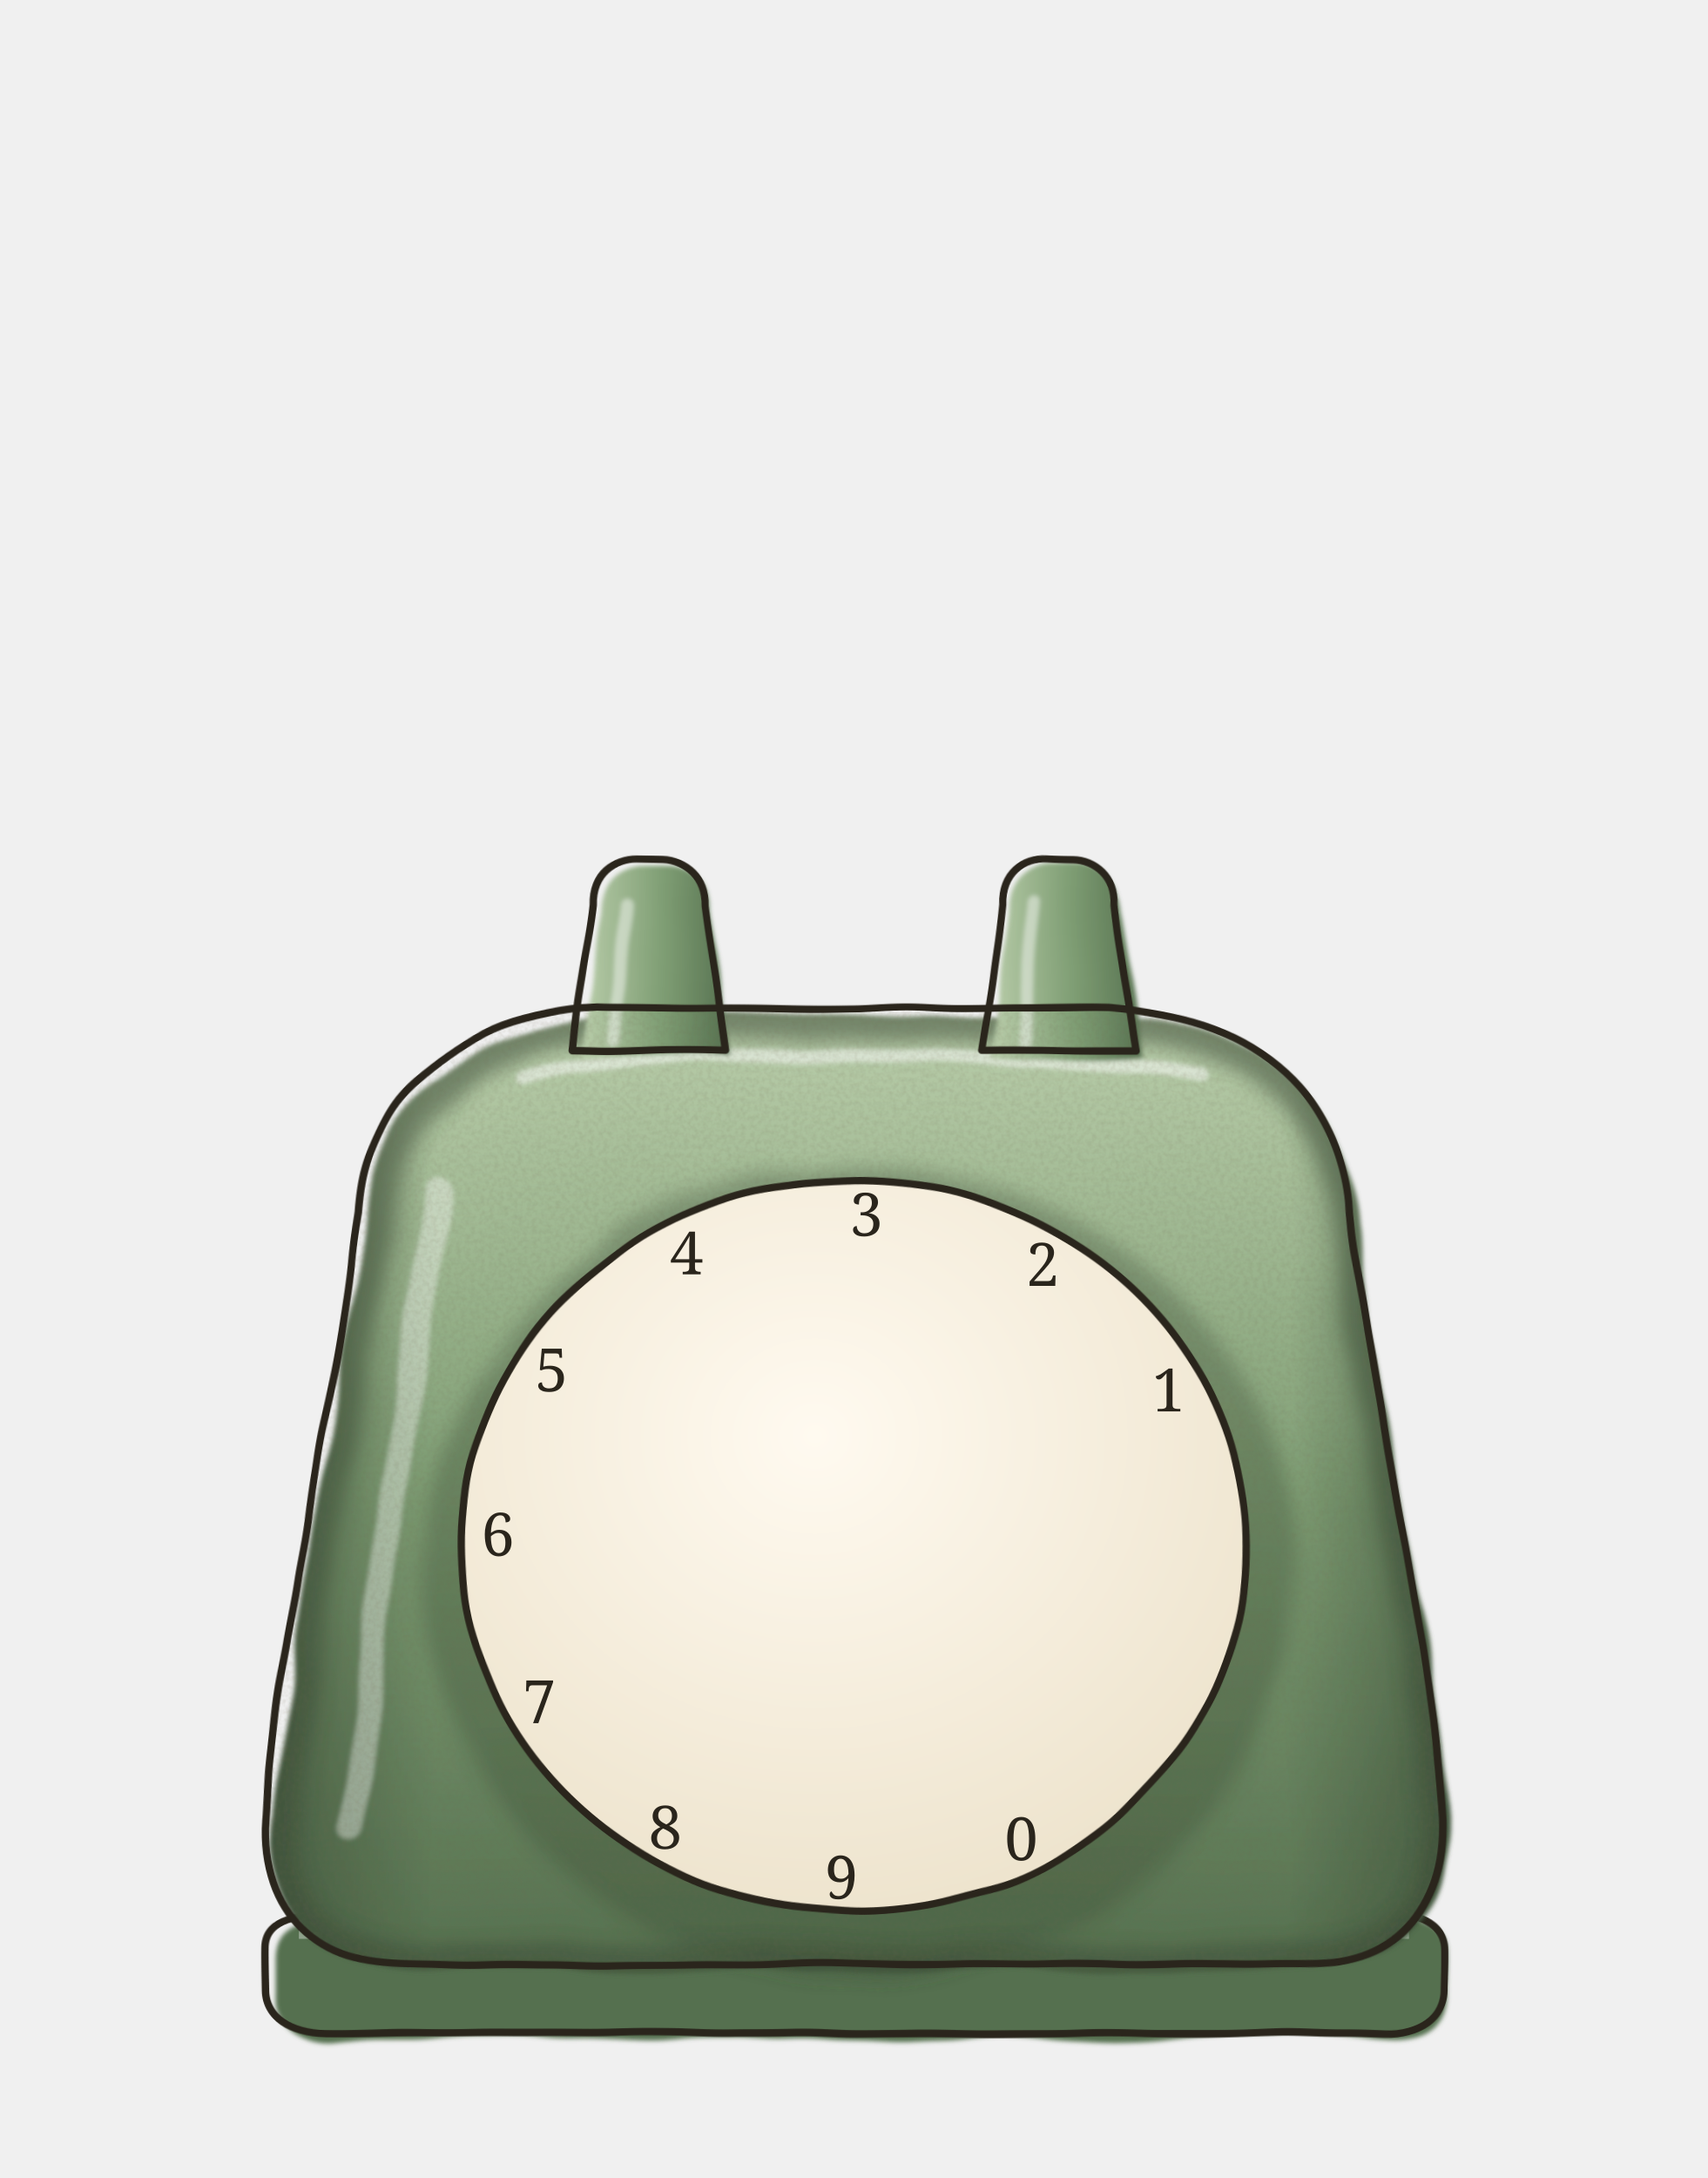
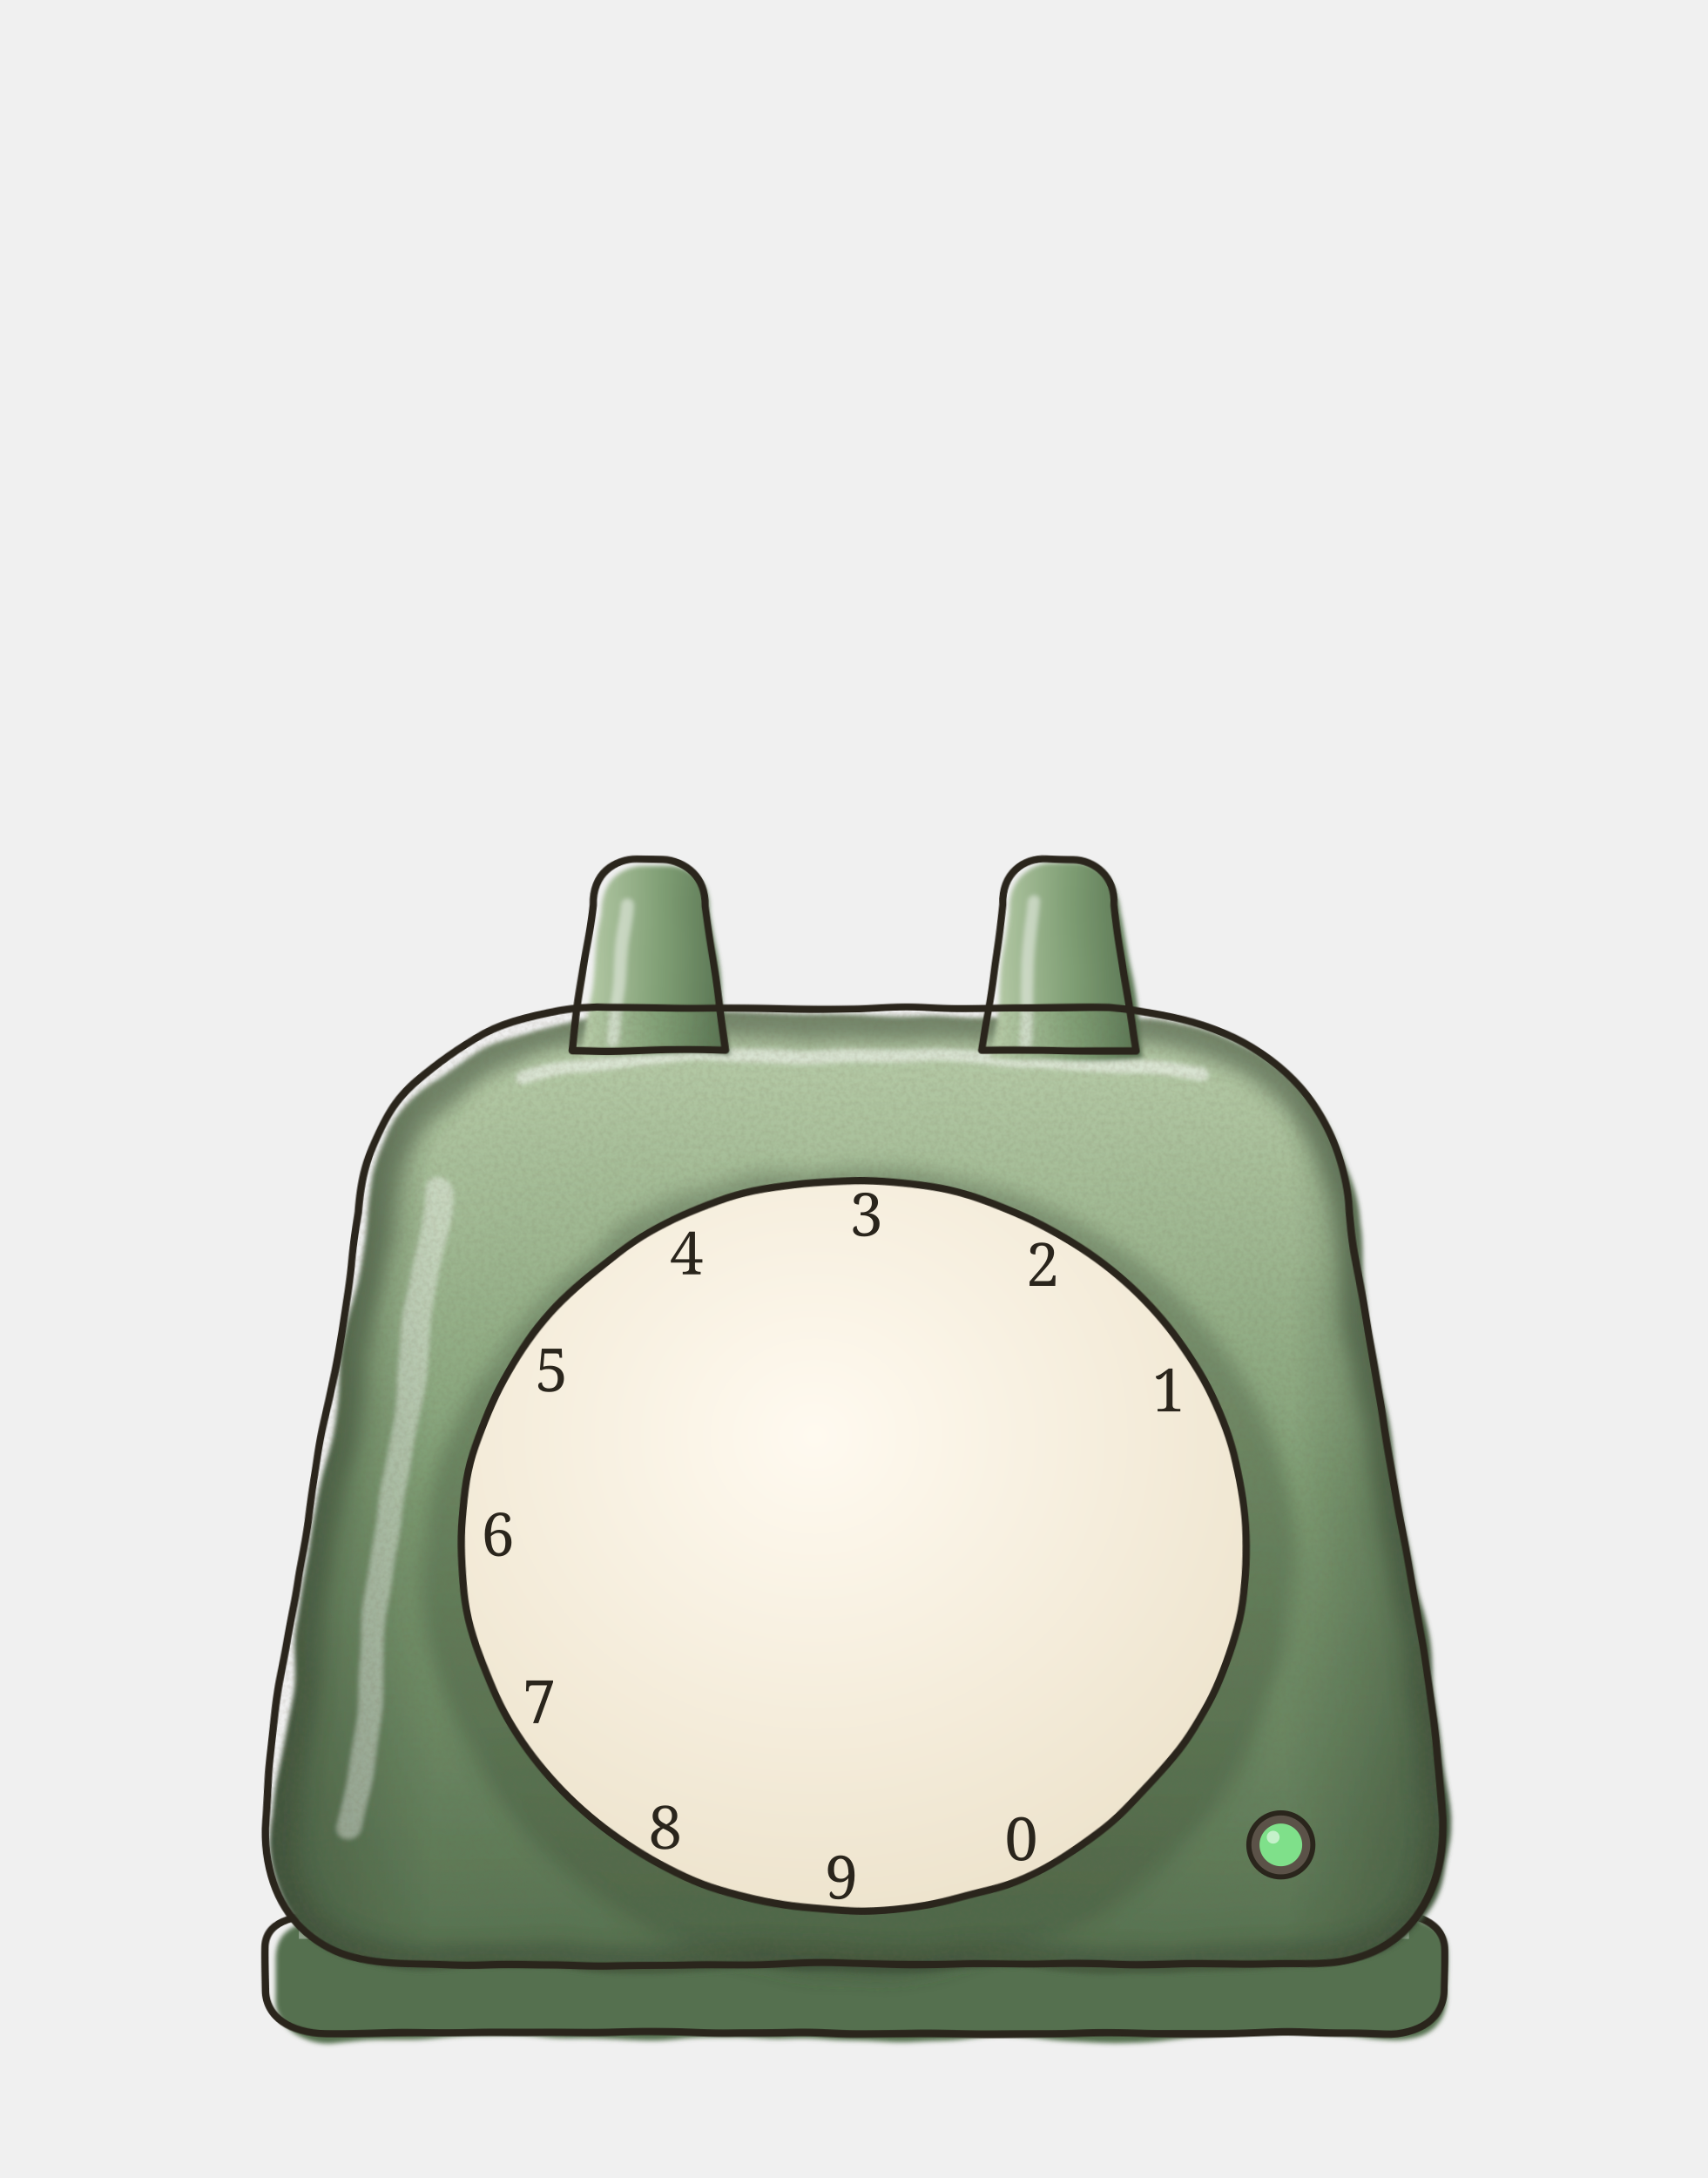
<svg xmlns="http://www.w3.org/2000/svg" viewBox="0 -70 400 510" width="400" height="510">
  <defs>
    <filter id="tlp-wobble" x="-5%" y="-5%" width="110%" height="110%">
      <feTurbulence type="fractalNoise" baseFrequency="0.035" numOctaves="2" seed="4" />
      <feDisplacementMap in="SourceGraphic" scale="1.6" />
    </filter>
    <filter id="tlp-wash" x="-10%" y="-10%" width="120%" height="120%">
      <feTurbulence type="fractalNoise" baseFrequency="0.022" numOctaves="3" seed="9" result="n" />
      <feDisplacementMap in="SourceGraphic" in2="n" scale="5" />
      <feGaussianBlur stdDeviation="0.5" />
    </filter>
    <filter id="tlp-grain" x="0" y="0" width="100%" height="100%">
      <feTurbulence type="fractalNoise" baseFrequency="0.9" numOctaves="2" seed="3" />
      <feColorMatrix values="0 0 0 0 0.16  0 0 0 0 0.13  0 0 0 0 0.08  0 0 0 -1.6 1.05" />
      <feComposite in2="SourceGraphic" operator="in" />
    </filter>
    <filter id="tlp-edge" x="-5%" y="-5%" width="110%" height="110%">
      <feGaussianBlur stdDeviation="2.2" />
    </filter>
    <filter id="tlp-soft" x="-30%" y="-60%" width="160%" height="220%">
      <feGaussianBlur stdDeviation="8" />
    </filter>
    <linearGradient id="tlp-body" x1="0" y1="0" x2="0" y2="1">
      <stop offset="0" style="stop-color:#b9cdaa" />
      <stop offset=".5" style="stop-color:#7f9e74" />
      <stop offset="1" style="stop-color:#55704f" />
    </linearGradient>
    <linearGradient id="tlp-side" x1="0" y1="0" x2="1" y2="0">
      <stop offset="0" style="stop-color:#3a4d36" stop-opacity=".6" />
      <stop offset=".14" style="stop-color:#3a4d36" stop-opacity="0" />
      <stop offset=".86" style="stop-color:#3a4d36" stop-opacity="0" />
      <stop offset="1" style="stop-color:#3a4d36" stop-opacity=".65" />
    </linearGradient>
    <linearGradient id="tlp-deck" x1="0" y1="0" x2="0" y2="1">
      <stop offset="0" style="stop-color:#b9cdaa" />
      <stop offset="1" style="stop-color:#7f9e74" />
    </linearGradient>
    <linearGradient id="tlp-post" x1="0" y1="0" x2="1" y2="0">
      <stop offset="0" style="stop-color:#b9cdaa" />
      <stop offset=".55" style="stop-color:#7f9e74" />
      <stop offset="1" style="stop-color:#55704f" />
    </linearGradient>
    <linearGradient id="tlp-hand" x1="0" y1="0" x2="0" y2="1">
      <stop offset="0" style="stop-color:#b9cdaa" />
      <stop offset=".5" style="stop-color:#7f9e74" />
      <stop offset="1" style="stop-color:#55704f" />
    </linearGradient>
    <linearGradient id="tlp-cup" x1="0" y1="0" x2="0" y2="1">
      <stop offset="0" style="stop-color:#b9cdaa" />
      <stop offset=".35" style="stop-color:#7f9e74" />
      <stop offset="1" style="stop-color:#55704f" />
    </linearGradient>
    <radialGradient id="tlp-plate" cx=".45" cy=".35" r=".8">
      <stop offset="0" stop-color="#fffaf0" />
      <stop offset="1" stop-color="#eadfc6" />
    </radialGradient>
    <radialGradient id="tlp-card" cx=".45" cy=".35" r=".75">
      <stop offset="0" stop-color="#fffdf6" />
      <stop offset="1" stop-color="#f1e7d2" />
    </radialGradient>
    <radialGradient id="tlp-wheelfill" cx=".4" cy=".3" r=".9">
      <stop offset="0" stop-color="#ffffff" stop-opacity=".55" />
      <stop offset=".7" stop-color="#ffffff" stop-opacity=".14" />
      <stop offset="1" style="stop-color:#3a4d36" stop-opacity=".3" />
    </radialGradient>
    <linearGradient id="tlp-metal" x1="0" y1="0" x2="1" y2="1">
      <stop offset="0" stop-color="#f6f3ec" />
      <stop offset=".5" stop-color="#bdb6a8" />
      <stop offset="1" stop-color="#7d766a" />
    </linearGradient>
    <clipPath id="tlp-faceclip">
      <path d="M84 214 C86 184 108 168 140 166 L260 166 C292 168 314 184 316 214 C322 262 336 318 338 356 C339 378 326 390 304 390 L96 390 C74 390 61 378 62 356 C64 318 78 262 84 214 Z" />
    </clipPath>
    <clipPath id="tlp-handclip">
      <path d="M56 200 C48 172 50 134 66 116 C80 100 102 96 126 96 C162 86 238 86 274 96 C298 96 320 100 334 116 C350 134 352 172 344 200 C338 216 294 218 284 202 C280 180 274 158 258 146 C228 132 172 132 142 146 C126 158 120 180 116 202 C106 218 62 216 56 200 Z" />
    </clipPath>
  </defs>
  <g filter="url(#tlp-wash)" transform="translate(1.5 1.5)">
    <path d="M62 386 C62 380 68 378 76 378 L324 378 C332 378 338 380 338 386 L338 396 C338 402 332 406 324 406 L76 406 C68 406 62 402 62 396 Z" style="fill:#55704f" />
  </g>
  <g filter="url(#tlp-wobble)">
    <path d="M62 386 C62 380 68 378 76 378 L324 378 C332 378 338 380 338 386 L338 396 C338 402 332 406 324 406 L76 406 C68 406 62 402 62 396 Z" fill="none" stroke="#2a251c" stroke-width="1.7" stroke-linecap="round" stroke-linejoin="round" />
  </g>
  <path d="M70 383 L330 383" stroke="#ffffff" stroke-opacity=".35" stroke-width="2" fill="none" />
  <g filter="url(#tlp-wash)" transform="translate(1.5 1.5)">
    <path d="M84 214 C86 184 108 168 140 166 L260 166 C292 168 314 184 316 214 C322 262 336 318 338 356 C339 378 326 390 304 390 L96 390 C74 390 61 378 62 356 C64 318 78 262 84 214 Z" fill="url(#tlp-body)" />
    <path d="M84 214 C86 184 108 168 140 166 L260 166 C292 168 314 184 316 214 C322 262 336 318 338 356 C339 378 326 390 304 390 L96 390 C74 390 61 378 62 356 C64 318 78 262 84 214 Z" fill="url(#tlp-side)" />
    <g clip-path="url(#tlp-faceclip)">
      <path d="M84 214 C86 184 108 168 140 166 L260 166 C292 168 314 184 316 214 C322 262 336 318 338 356 C339 378 326 390 304 390 L96 390 C74 390 61 378 62 356 C64 318 78 262 84 214 Z" fill="none" style="stroke:#3a4d36" stroke-opacity=".55" stroke-width="12" filter="url(#tlp-edge)" />
    </g>
    <path d="M100 206 C96 250 86 306 80 356" fill="none" stroke="#ffffff" stroke-opacity=".38" stroke-width="6" stroke-linecap="round" />
    <path d="M120 180 C150 174 250 174 280 180" fill="none" stroke="#ffffff" stroke-opacity=".5" stroke-width="3" stroke-linecap="round" />
    <ellipse cx="200" cy="297" rx="102" ry="94.9" style="fill:#3a4d36" opacity=".35" filter="url(#tlp-edge)" />
    <path d="M134 176 L139 142 C139 135 144 131 149 131 L155 131 C160 131 165 135 165 142 L170 176 Z" fill="url(#tlp-post)" />
    <path d="M145 140 L142 172" stroke="#ffffff" stroke-opacity=".45" stroke-width="3" stroke-linecap="round" fill="none" />
    <path d="M230 176 L235 142 C235 135 240 131 245 131 L251 131 C256 131 261 135 261 142 L266 176 Z" fill="url(#tlp-post)" />
    <path d="M241 140 L238 172" stroke="#ffffff" stroke-opacity=".45" stroke-width="3" stroke-linecap="round" fill="none" />
  </g>
  <g opacity=".16" filter="url(#tlp-grain)">
    <path d="M84 214 C86 184 108 168 140 166 L260 166 C292 168 314 184 316 214 C322 262 336 318 338 356 C339 378 326 390 304 390 L96 390 C74 390 61 378 62 356 C64 318 78 262 84 214 Z" fill="#000" />
  </g>
  <g filter="url(#tlp-wobble)">
    <path d="M84 214 C86 184 108 168 140 166 L260 166 C292 168 314 184 316 214 C322 262 336 318 338 356 C339 378 326 390 304 390 L96 390 C74 390 61 378 62 356 C64 318 78 262 84 214 Z" fill="none" stroke="#2a251c" stroke-width="1.7" stroke-linecap="round" stroke-linejoin="round" />
    <path d="M134 176 L139 142 C139 135 144 131 149 131 L155 131 C160 131 165 135 165 142 L170 176 Z" fill="none" stroke="#2a251c" stroke-width="1.7" stroke-linecap="round" stroke-linejoin="round" />
    <path d="M230 176 L235 142 C235 135 240 131 245 131 L251 131 C256 131 261 135 261 142 L266 176 Z" fill="none" stroke="#2a251c" stroke-width="1.7" stroke-linecap="round" stroke-linejoin="round" />
  </g>
+   <circle cx="300" cy="362" r="7.5" fill="#5b5248" />
+   <circle cx="300" cy="362" r="7.5" fill="none" stroke="#2a251c" stroke-width="1.2" />
+   <circle class="tlp-lamp" cx="300" cy="362" r="5" fill="#7fe08a" />
+   <circle cx="298.2" cy="360.2" r="1.5" fill="#ffffff" opacity=".55" />
  <ellipse cx="200" cy="292" rx="92" ry="85.56" fill="url(#tlp-plate)" />
  <g filter="url(#tlp-wobble)">
    <ellipse cx="200" cy="292" rx="92" ry="85.56" fill="none" stroke="#2a251c" stroke-width="1.7" stroke-linecap="round" stroke-linejoin="round" />
  </g>
  <text x="273.7" y="260.5" text-anchor="middle" font-family="Fraunces, Georgia, serif" font-size="14" font-weight="500" fill="#2a251c">1</text>
  <text x="244.2" y="231.1" text-anchor="middle" font-family="Fraunces, Georgia, serif" font-size="14" font-weight="500" fill="#2a251c">2</text>
  <text x="202.9" y="219.4" text-anchor="middle" font-family="Fraunces, Georgia, serif" font-size="14" font-weight="500" fill="#2a251c">3</text>
  <text x="160.8" y="228.4" text-anchor="middle" font-family="Fraunces, Georgia, serif" font-size="14" font-weight="500" fill="#2a251c">4</text>
  <text x="129.2" y="255.8" text-anchor="middle" font-family="Fraunces, Georgia, serif" font-size="14" font-weight="500" fill="#2a251c">5</text>
  <text x="116.6" y="294.3" text-anchor="middle" font-family="Fraunces, Georgia, serif" font-size="14" font-weight="500" fill="#2a251c">6</text>
  <text x="126.3" y="333.5" text-anchor="middle" font-family="Fraunces, Georgia, serif" font-size="14" font-weight="500" fill="#2a251c">7</text>
  <text x="155.8" y="362.9" text-anchor="middle" font-family="Fraunces, Georgia, serif" font-size="14" font-weight="500" fill="#2a251c">8</text>
  <text x="197.1" y="374.6" text-anchor="middle" font-family="Fraunces, Georgia, serif" font-size="14" font-weight="500" fill="#2a251c">9</text>
  <text x="239.2" y="365.6" text-anchor="middle" font-family="Fraunces, Georgia, serif" font-size="14" font-weight="500" fill="#2a251c">0</text>
</svg>
